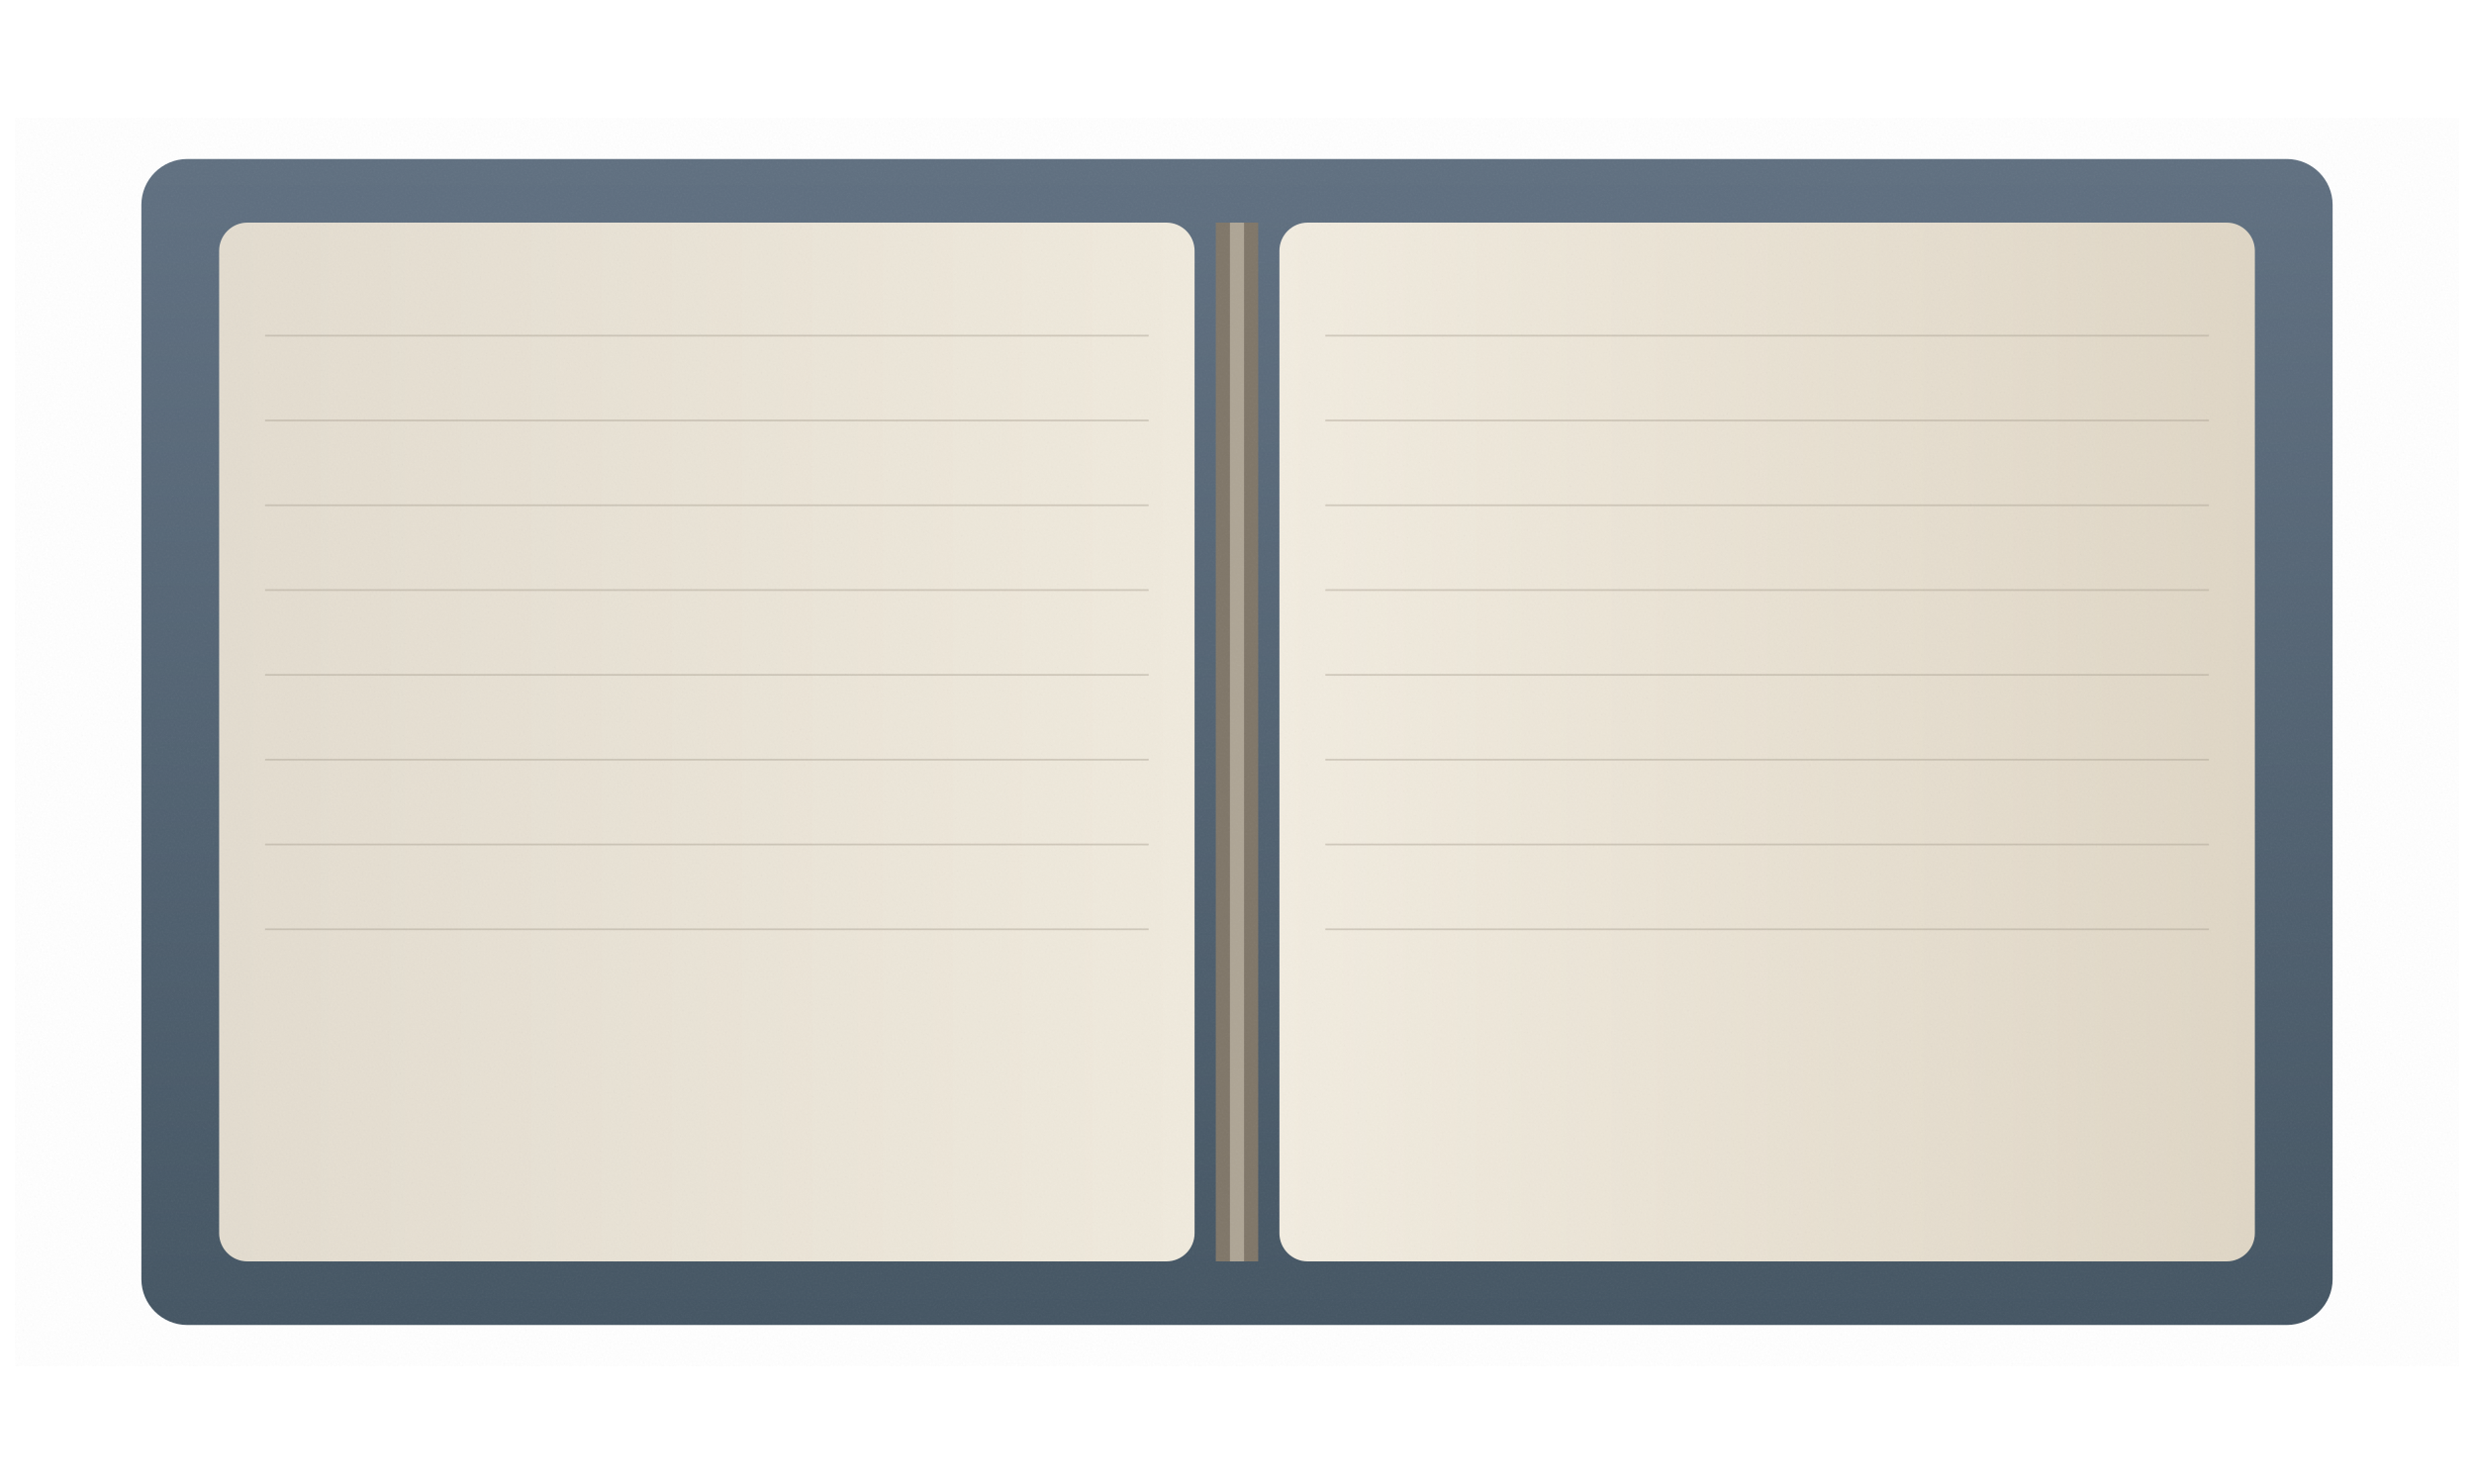
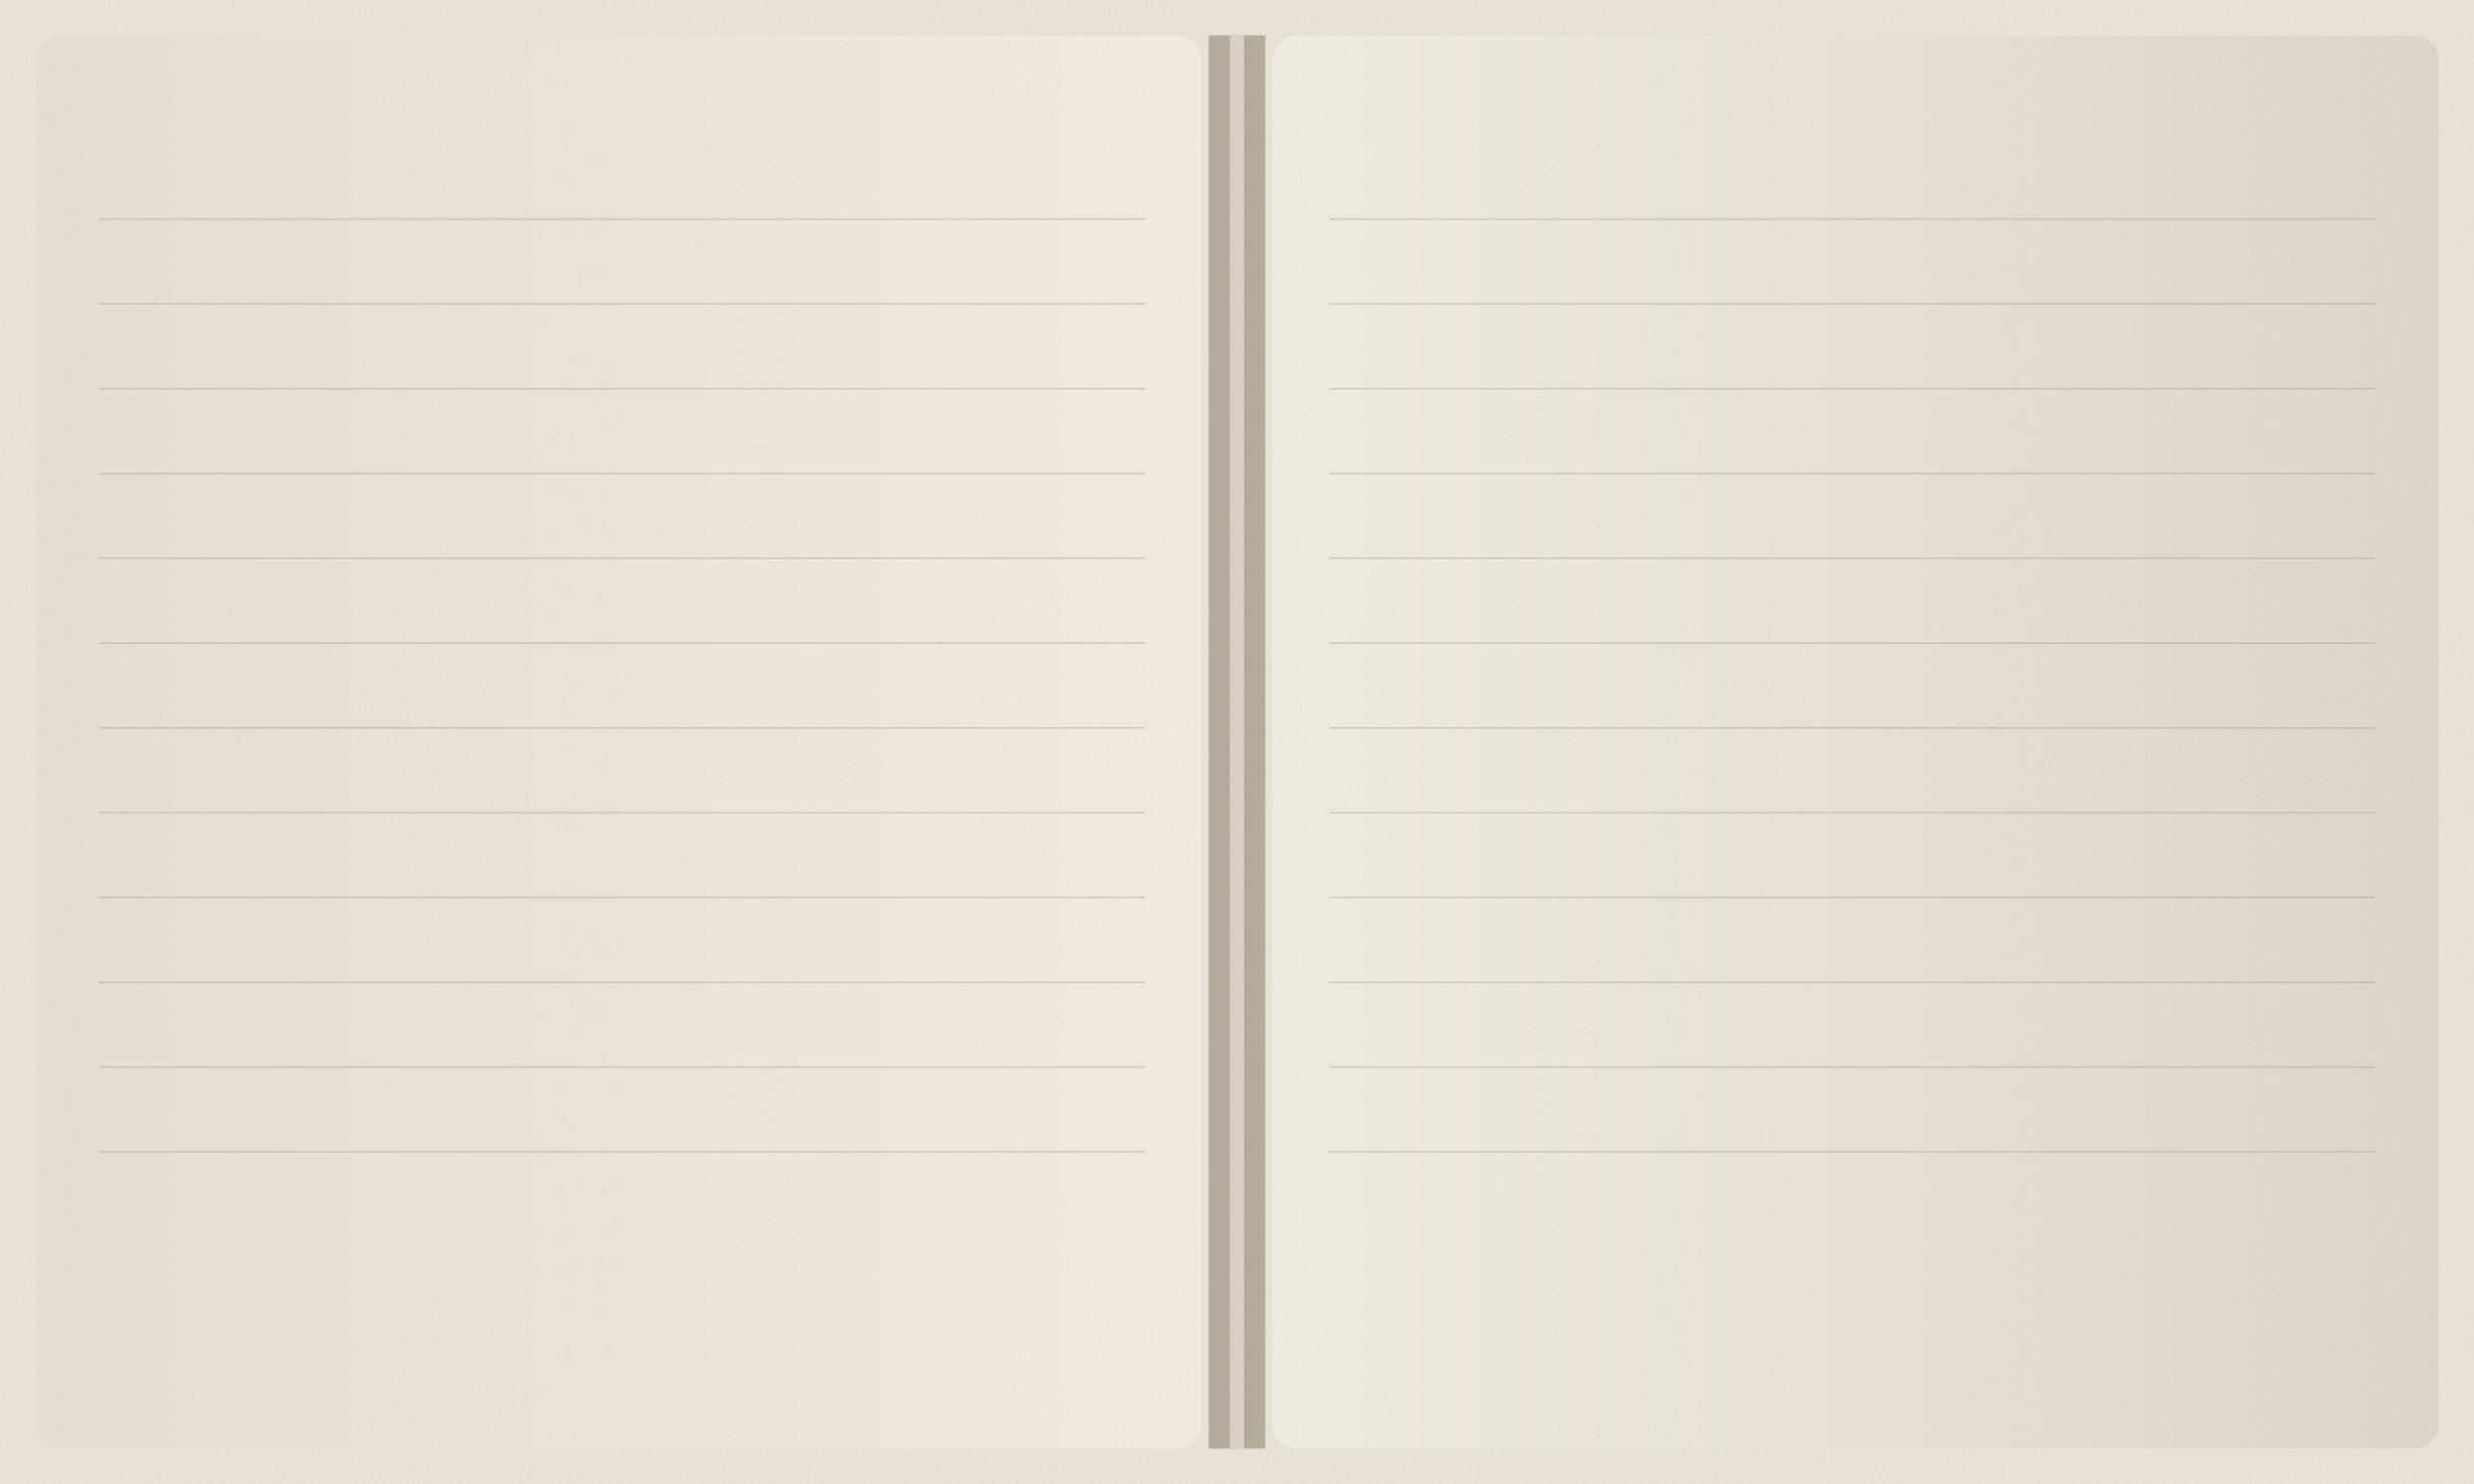
<svg xmlns="http://www.w3.org/2000/svg" viewBox="0 0 1400 840">
  <defs>
-     <linearGradient id="cover" x1="0" y1="0" x2="0" y2="1">
-       <stop offset="0" stop-color="#5f6f80" />
-       <stop offset="1" stop-color="#445563" />
+     <linearGradient id="pageL" x1="0" y1="0" x2="1" y2="0">
+       <stop offset="0" stop-color="#e5ded1" />
+       <stop offset="1" stop-color="#f2ecdf" />
    </linearGradient>
-     <linearGradient id="paperL" x1="0" y1="0" x2="1" y2="0">
-       <stop offset="0" stop-color="#e3dccf" />
-       <stop offset="1" stop-color="#f0eadd" />
-     </linearGradient>
-     <linearGradient id="paperR" x1="0" y1="0" x2="1" y2="0">
-       <stop offset="0" stop-color="#f2ece0" />
-       <stop offset="1" stop-color="#dfd6c5" />
+     <linearGradient id="pageR" x1="0" y1="0" x2="1" y2="0">
+       <stop offset="0" stop-color="#f1ece2" />
+       <stop offset="1" stop-color="#ddd6c8" />
    </linearGradient>
    <filter id="grain">
-       <feTurbulence type="fractalNoise" baseFrequency="0.9" numOctaves="2" seed="8" />
+       <feTurbulence type="fractalNoise" baseFrequency="0.85" numOctaves="2" seed="5" />
      <feColorMatrix type="saturate" values="0" />
      <feComponentTransfer>
-         <feFuncA type="table" tableValues="0 0.06" />
+         <feFuncA type="table" tableValues="0 0.08" />
      </feComponentTransfer>
    </filter>
  </defs>
-   <rect x="80" y="90" width="1240" height="660" rx="26" fill="url(#cover)" />
-   <rect x="124" y="126" width="552" height="588" rx="16" fill="url(#paperL)" />
-   <rect x="724" y="126" width="552" height="588" rx="16" fill="url(#paperR)" />
-   <rect x="688" y="126" width="24" height="588" fill="#7f7668" />
-   <rect x="696" y="126" width="8" height="588" fill="#e6ddcc" opacity="0.45" />
-   <g stroke="#a89f90" stroke-width="1" opacity="0.45">
-     <line x1="150" y1="190" x2="650" y2="190" />
-     <line x1="150" y1="238" x2="650" y2="238" />
-     <line x1="150" y1="286" x2="650" y2="286" />
-     <line x1="150" y1="334" x2="650" y2="334" />
-     <line x1="150" y1="382" x2="650" y2="382" />
-     <line x1="150" y1="430" x2="650" y2="430" />
-     <line x1="150" y1="478" x2="650" y2="478" />
-     <line x1="150" y1="526" x2="650" y2="526" />
-     <line x1="750" y1="190" x2="1250" y2="190" />
-     <line x1="750" y1="238" x2="1250" y2="238" />
-     <line x1="750" y1="286" x2="1250" y2="286" />
-     <line x1="750" y1="334" x2="1250" y2="334" />
-     <line x1="750" y1="382" x2="1250" y2="382" />
-     <line x1="750" y1="430" x2="1250" y2="430" />
-     <line x1="750" y1="478" x2="1250" y2="478" />
-     <line x1="750" y1="526" x2="1250" y2="526" />
+   <rect x="0" y="0" width="1400" height="840" fill="#e9e2d6" />
+   <rect x="20" y="20" width="660" height="800" rx="14" fill="url(#pageL)" />
+   <rect x="720" y="20" width="660" height="800" rx="14" fill="url(#pageR)" />
+   <rect x="684" y="20" width="32" height="800" fill="#b6aa98" />
+   <rect x="696" y="20" width="8" height="800" fill="#f6f0e2" opacity="0.55" />
+   <g stroke="#a59a8a" stroke-width="1" opacity="0.38">
+     <line x1="56" y1="124" x2="648" y2="124" />
+     <line x1="56" y1="172" x2="648" y2="172" />
+     <line x1="56" y1="220" x2="648" y2="220" />
+     <line x1="56" y1="268" x2="648" y2="268" />
+     <line x1="56" y1="316" x2="648" y2="316" />
+     <line x1="56" y1="364" x2="648" y2="364" />
+     <line x1="56" y1="412" x2="648" y2="412" />
+     <line x1="56" y1="460" x2="648" y2="460" />
+     <line x1="56" y1="508" x2="648" y2="508" />
+     <line x1="56" y1="556" x2="648" y2="556" />
+     <line x1="56" y1="604" x2="648" y2="604" />
+     <line x1="56" y1="652" x2="648" y2="652" />
+     <line x1="752" y1="124" x2="1344" y2="124" />
+     <line x1="752" y1="172" x2="1344" y2="172" />
+     <line x1="752" y1="220" x2="1344" y2="220" />
+     <line x1="752" y1="268" x2="1344" y2="268" />
+     <line x1="752" y1="316" x2="1344" y2="316" />
+     <line x1="752" y1="364" x2="1344" y2="364" />
+     <line x1="752" y1="412" x2="1344" y2="412" />
+     <line x1="752" y1="460" x2="1344" y2="460" />
+     <line x1="752" y1="508" x2="1344" y2="508" />
+     <line x1="752" y1="556" x2="1344" y2="556" />
+     <line x1="752" y1="604" x2="1344" y2="604" />
+     <line x1="752" y1="652" x2="1344" y2="652" />
  </g>
-   <rect x="124" y="126" width="1152" height="588" rx="16" filter="url(#grain)" />
+   <rect x="0" y="0" width="1400" height="840" filter="url(#grain)" />
</svg>
